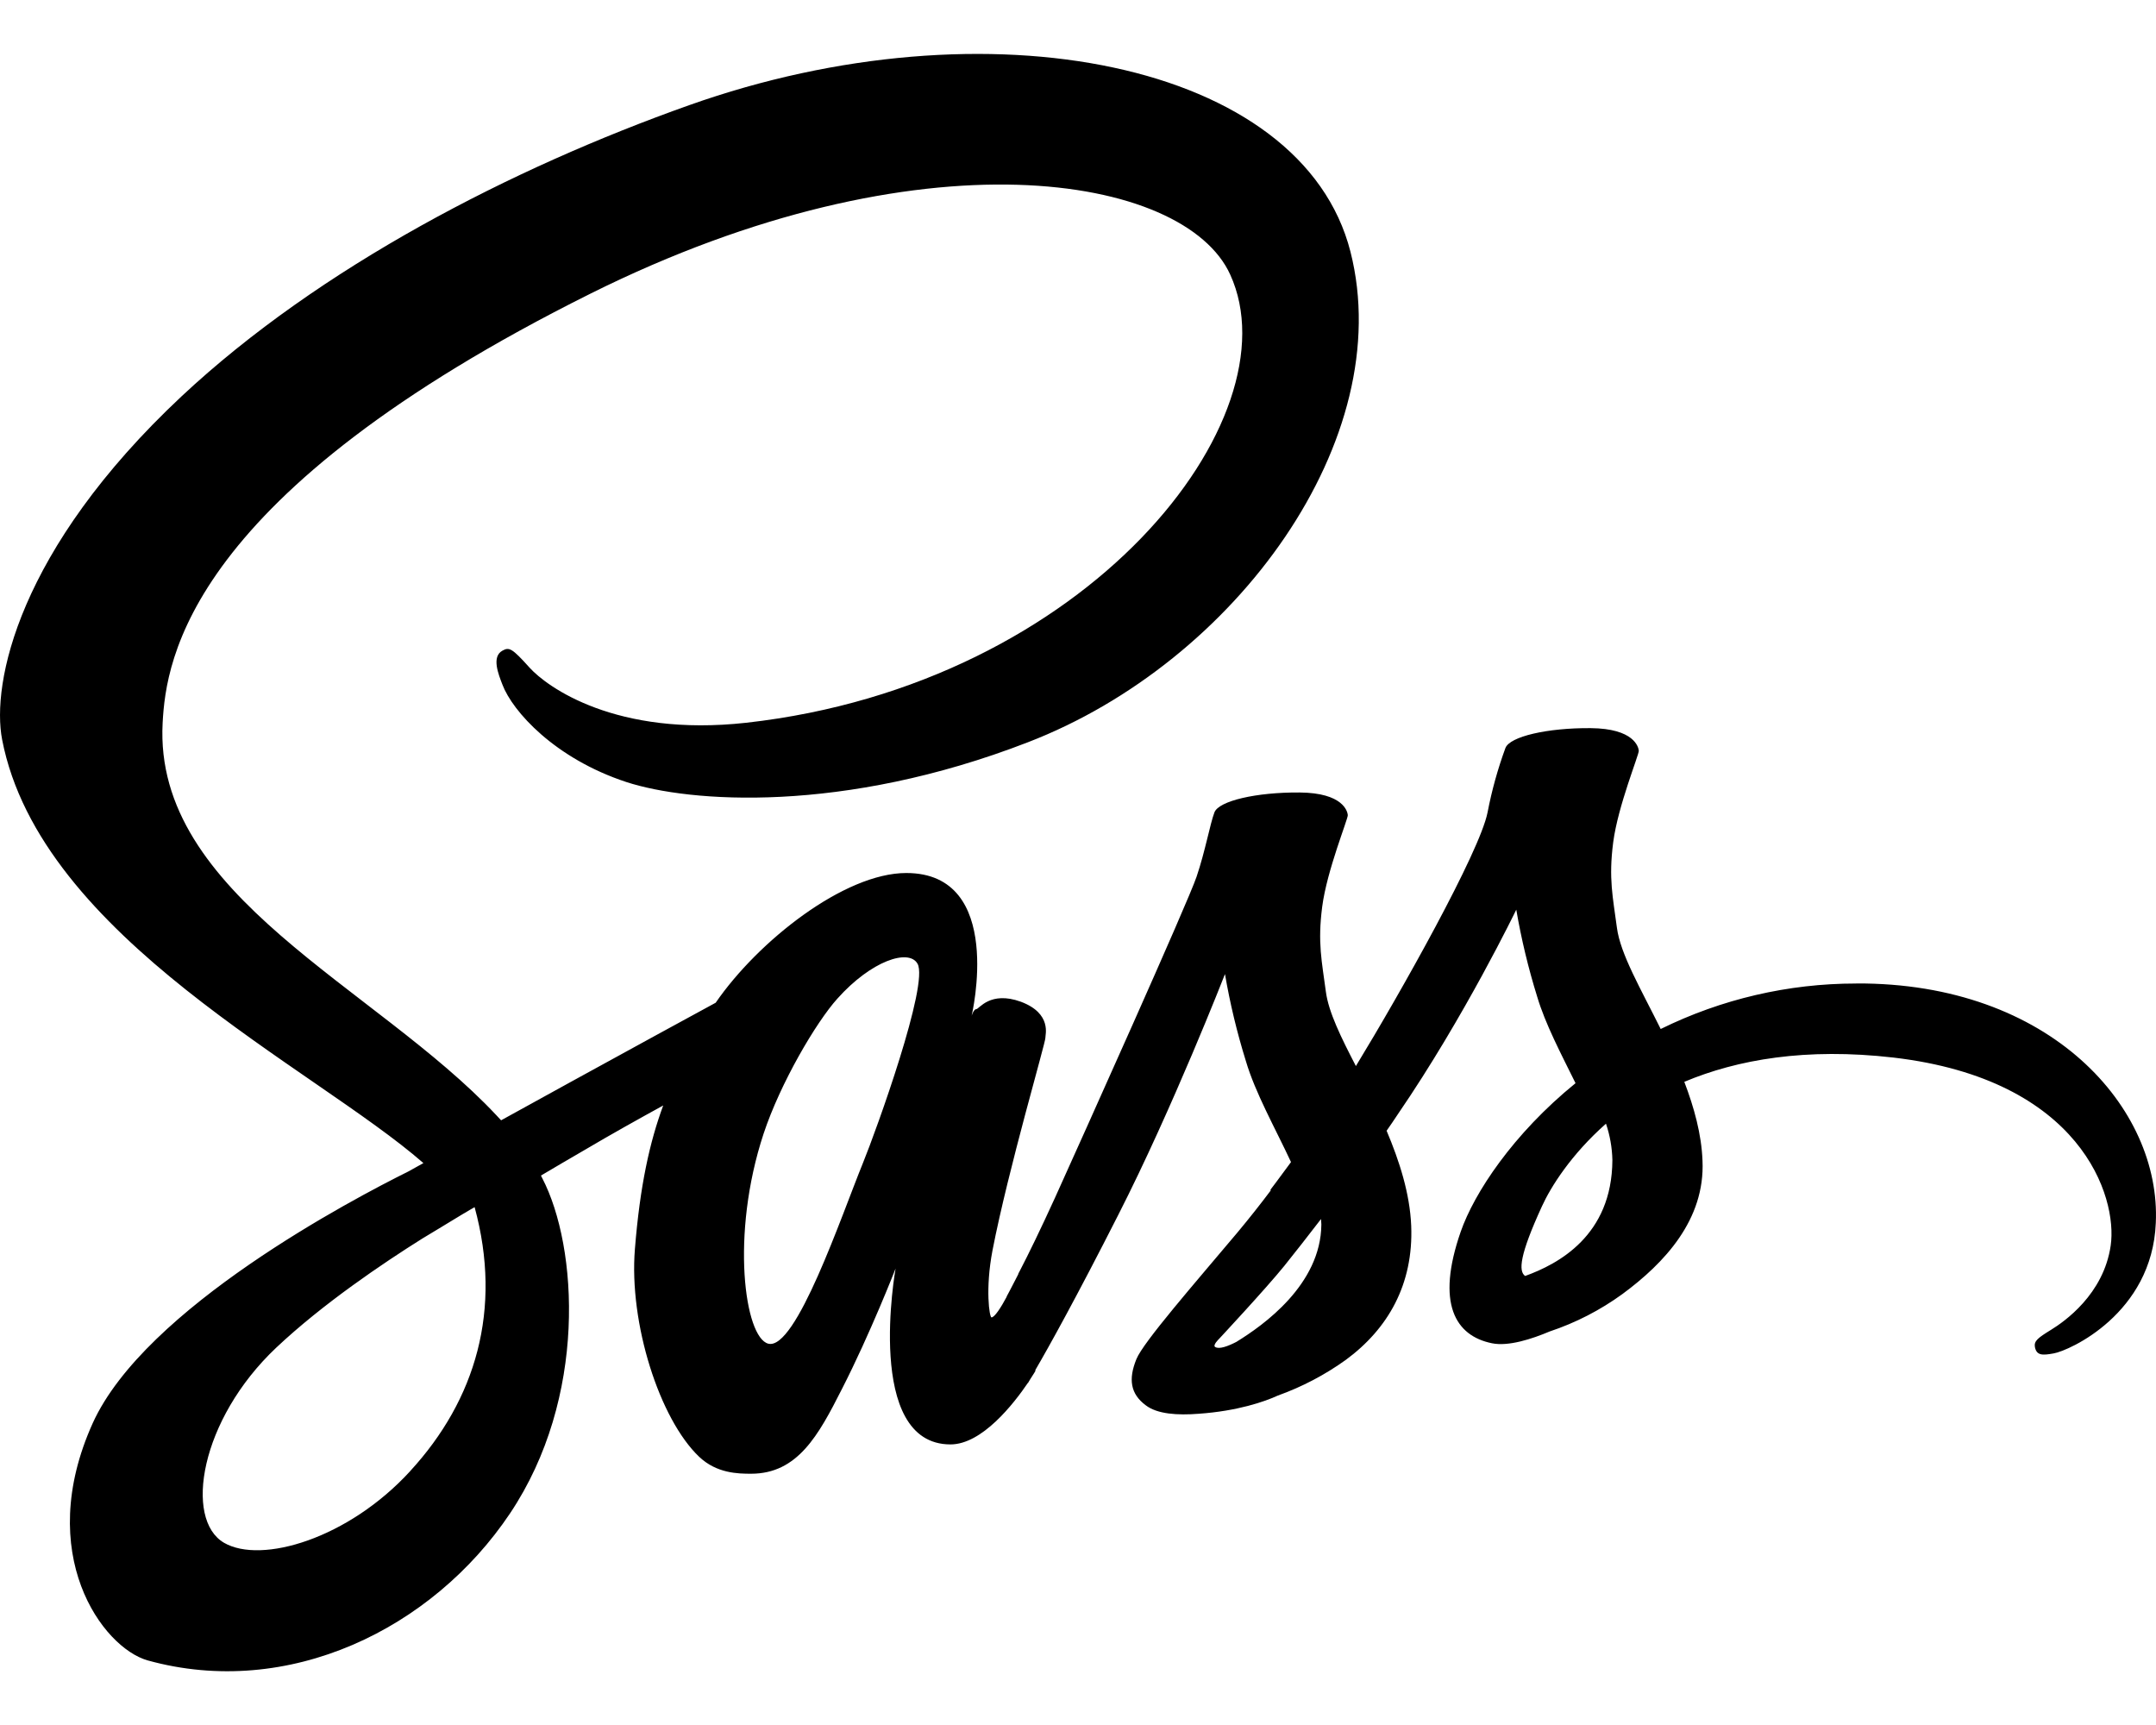
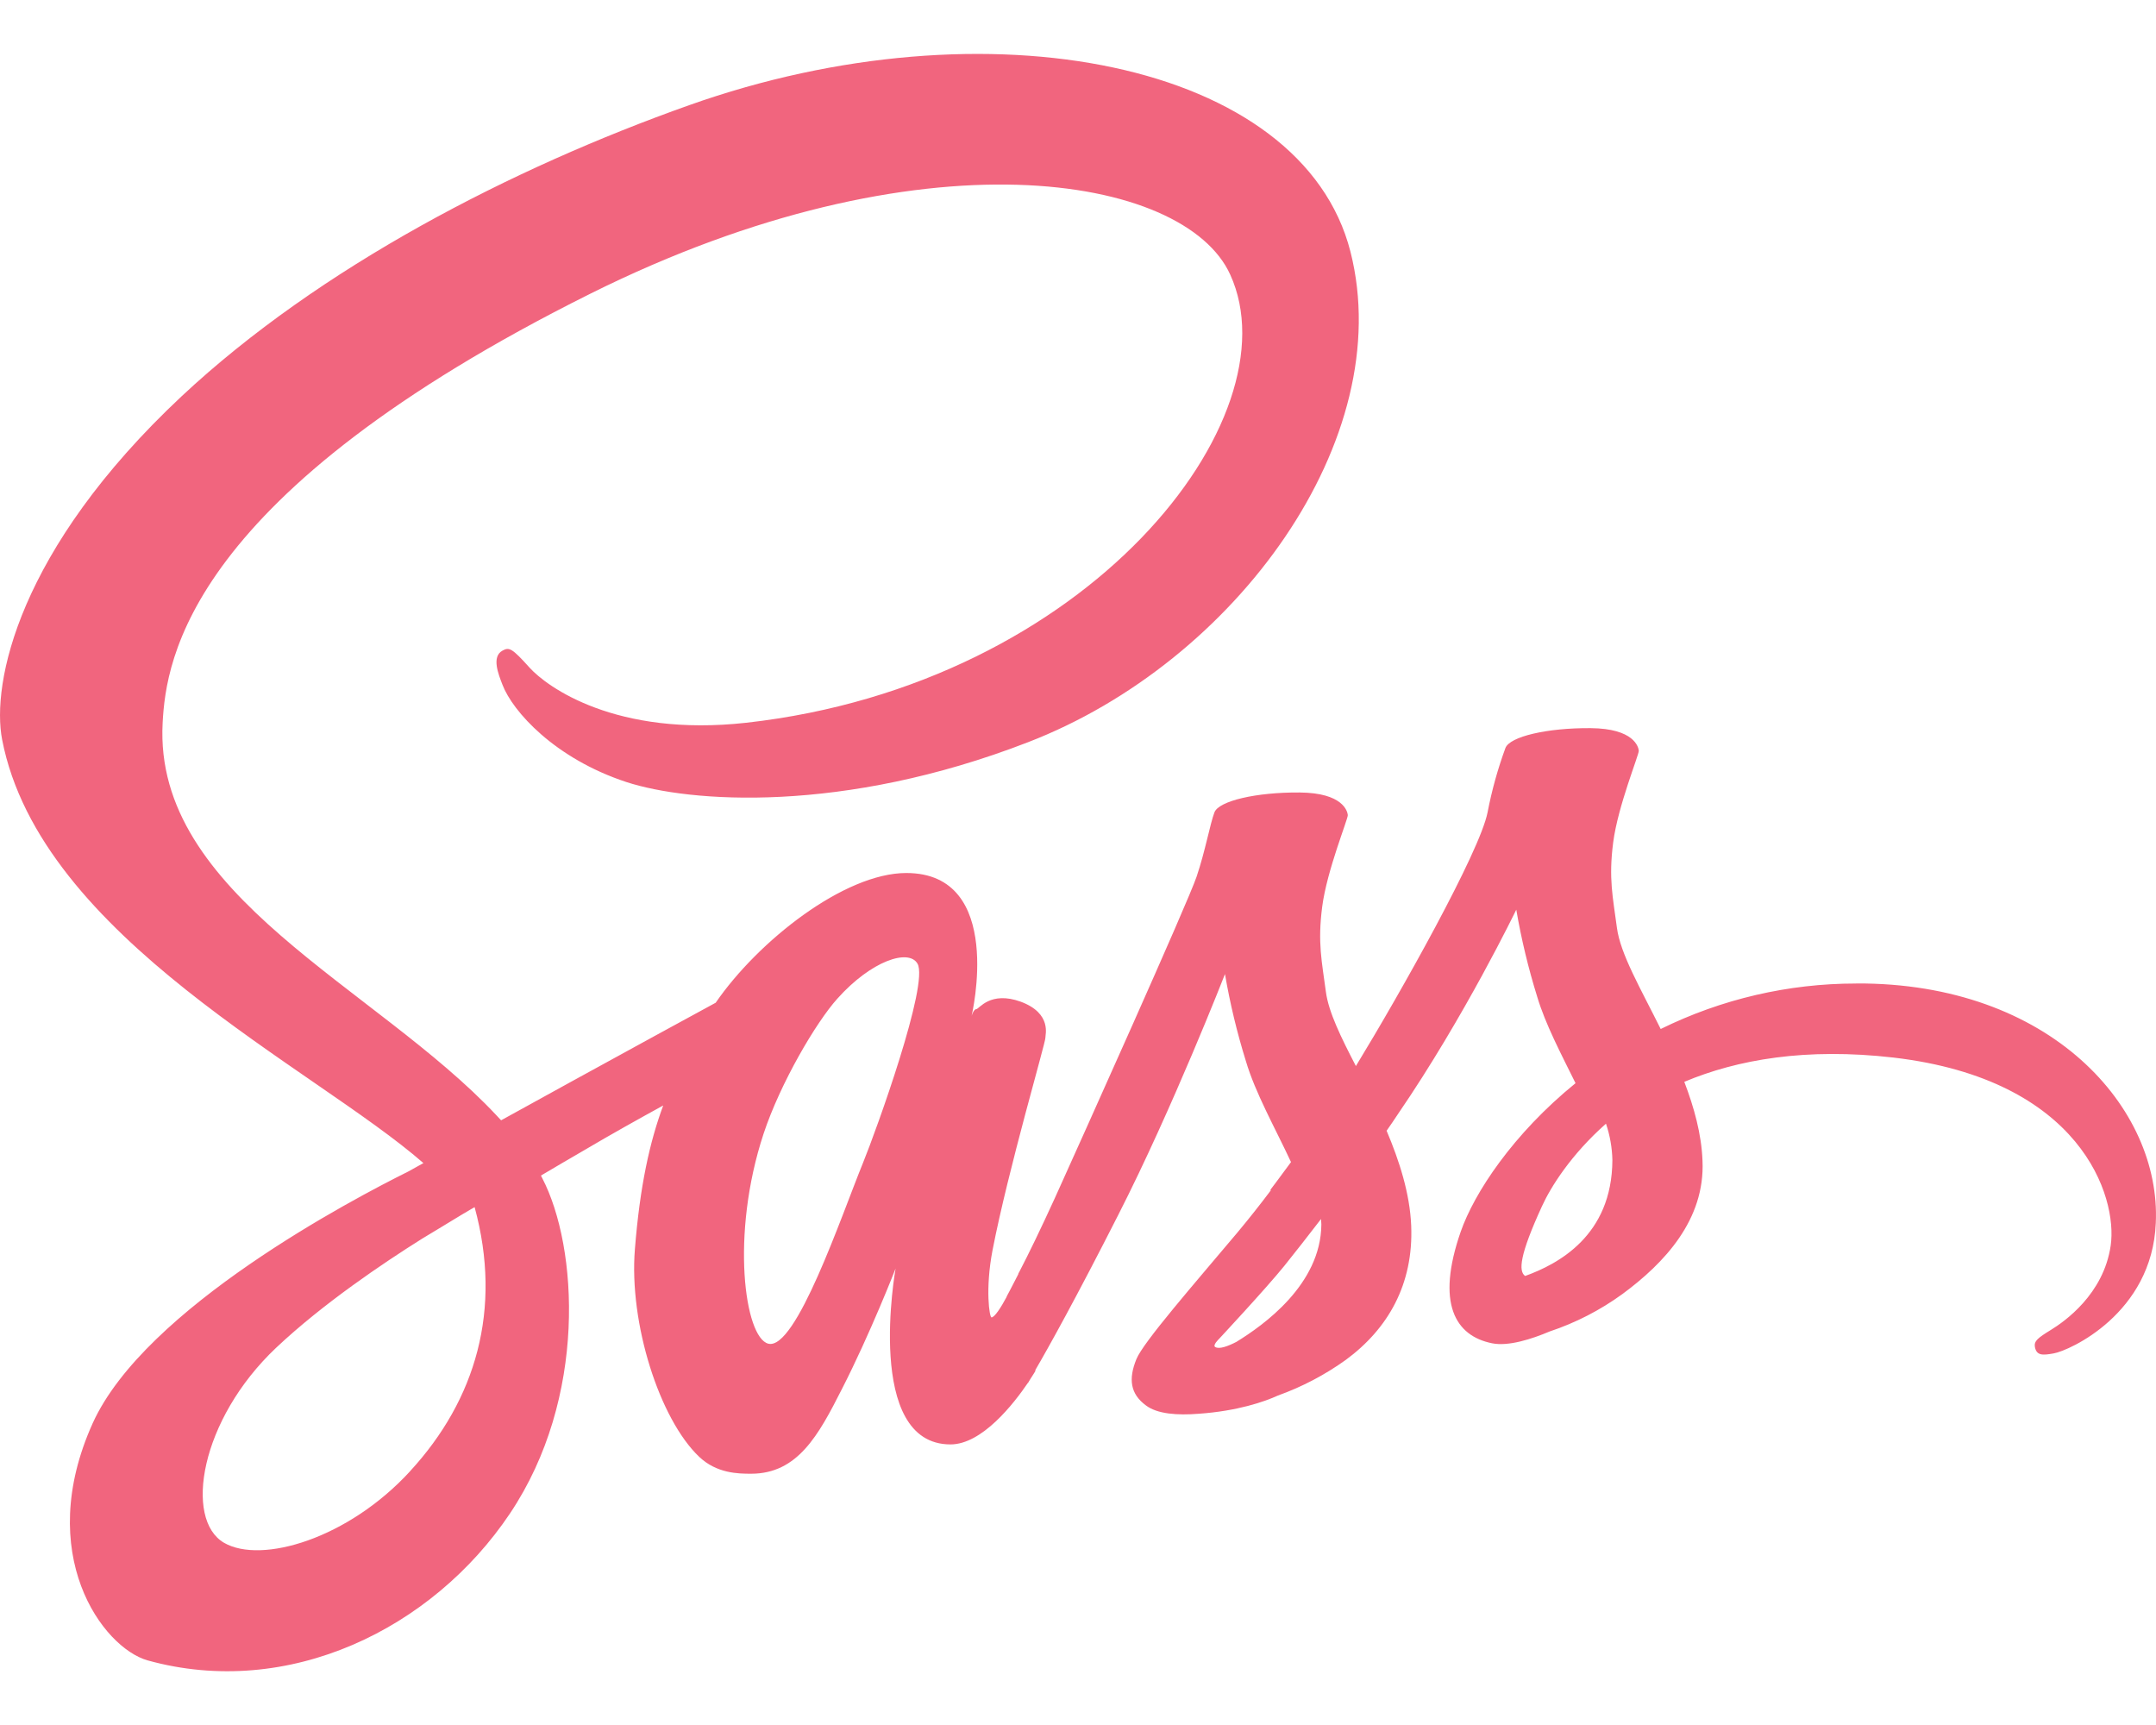
<svg xmlns="http://www.w3.org/2000/svg" viewBox="0 0 640 512">
-   <path d="M301.84 378.92c-.3.6-.6 1.08 0 0zm249.13-87a131.16 131.16 0 0 0-58 13.5c-5.9-11.9-12-22.3-13-30.1-1.2-9.1-2.5-14.5-1.1-25.3s7.7-26.1 7.6-27.2-1.4-6.6-14.3-6.7-24 2.5-25.29 5.9a122.83 122.83 0 0 0-5.3 19.1c-2.3 11.7-25.79 53.5-39.09 75.3-4.4-8.5-8.1-16-8.9-22-1.2-9.1-2.5-14.5-1.1-25.3s7.7-26.1 7.6-27.2-1.4-6.6-14.29-6.7-24 2.5-25.3 5.9-2.7 11.4-5.3 19.1-33.89 77.3-42.08 95.4c-4.2 9.2-7.8 16.6-10.4 21.6-.4.8-.7 1.3-.9 1.7.3-.5.5-1 .5-.8-2.2 4.3-3.5 6.7-3.5 6.7v.1c-1.7 3.2-3.6 6.1-4.5 6.1-.6 0-1.9-8.4.3-19.9 4.7-24.2 15.8-61.8 15.7-63.1-.1-.7 2.1-7.2-7.3-10.7-9.1-3.3-12.4 2.2-13.2 2.2s-1.4 2-1.4 2 10.1-42.4-19.39-42.4c-18.4 0-44 20.2-56.58 38.5-7.9 4.3-25 13.6-43 23.5-6.9 3.8-14 7.7-20.7 11.4-.5-.5-.9-1-1.4-1.5-35.79-38.2-101.87-65.2-99.07-116.5 1-18.7 7.5-67.8 127.07-127.4 98-48.8 176.35-35.4 189.84-5.6 19.4 42.5-41.89 121.6-143.66 133-38.79 4.3-59.18-10.7-64.28-16.3-5.3-5.9-6.1-6.2-8.1-5.1-3.3 1.8-1.2 7 0 10.1 3 7.9 15.5 21.9 36.79 28.9 18.7 6.1 64.18 9.5 119.17-11.8 61.78-23.8 109.87-90.1 95.77-145.6C386.52 18.32 293-.18 204.57 31.22c-52.69 18.7-109.67 48.1-150.66 86.4-48.69 45.6-56.48 85.3-53.28 101.9 11.39 58.9 92.57 97.3 125.06 125.7-1.6.9-3.1 1.7-4.5 2.5-16.29 8.1-78.18 40.5-93.67 74.7-17.5 38.8 2.9 66.6 16.29 70.4 41.79 11.6 84.58-9.3 107.57-43.6s20.2-79.1 9.6-99.5c-.1-.3-.3-.5-.4-.8 4.2-2.5 8.5-5 12.8-7.5 8.29-4.9 16.39-9.4 23.49-13.3-4 10.8-6.9 23.8-8.4 42.6-1.8 22 7.3 50.5 19.1 61.7 5.2 4.9 11.49 5 15.39 5 13.8 0 20-11.4 26.89-25 8.5-16.6 16-35.9 16-35.9s-9.4 52.2 16.3 52.2c9.39 0 18.79-12.1 23-18.3v.1s.2-.4.7-1.2c1-1.5 1.5-2.4 1.5-2.4v-.3c3.8-6.5 12.1-21.4 24.59-46 16.2-31.8 31.69-71.5 31.69-71.5a201.24 201.24 0 0 0 6.2 25.8c2.8 9.5 8.7 19.9 13.4 30-3.8 5.2-6.1 8.2-6.1 8.2a.31.31 0 0 0 .1.2c-3 4-6.4 8.3-9.9 12.5-12.79 15.2-28 32.6-30 37.6-2.4 5.9-1.8 10.3 2.8 13.7 3.4 2.6 9.4 3 15.69 2.5 11.5-.8 19.6-3.6 23.5-5.4a82.2 82.2 0 0 0 20.19-10.6c12.5-9.2 20.1-22.4 19.4-39.8-.4-9.6-3.5-19.2-7.3-28.2 1.1-1.6 2.3-3.3 3.4-5C434.8 301.72 450.1 270 450.1 270a201.24 201.24 0 0 0 6.2 25.8c2.4 8.1 7.09 17 11.39 25.7-18.59 15.1-30.09 32.6-34.09 44.1-7.4 21.3-1.6 30.9 9.3 33.1 4.9 1 11.9-1.3 17.1-3.5a79.46 79.46 0 0 0 21.59-11.1c12.5-9.2 24.59-22.1 23.79-39.6-.3-7.9-2.5-15.8-5.4-23.4 15.7-6.6 36.09-10.2 62.09-7.2 55.68 6.5 66.58 41.3 64.48 55.8s-13.8 22.6-17.7 25-5.1 3.3-4.8 5.1c.5 2.6 2.3 2.5 5.6 1.9 4.6-.8 29.19-11.8 30.29-38.7 1.6-34-31.09-71.4-89-71.1zm-429.18 144.7c-18.39 20.1-44.19 27.7-55.28 21.3C54.61 451 59.31 421.42 82 400c13.8-13 31.59-25 43.39-32.4 2.7-1.6 6.6-4 11.4-6.9.8-.5 1.2-.7 1.2-.7.9-.6 1.9-1.1 2.9-1.7 8.29 30.4.3 57.2-19.1 78.3zm134.36-91.4c-6.4 15.7-19.89 55.7-28.09 53.6-7-1.8-11.3-32.3-1.4-62.3 5-15.1 15.6-33.1 21.9-40.1 10.09-11.3 21.19-14.9 23.79-10.4 3.5 5.9-12.2 49.4-16.2 59.2zm111 53c-2.7 1.4-5.2 2.3-6.4 1.6-.9-.5 1.1-2.4 1.1-2.4s13.9-14.9 19.4-21.7c3.2-4 6.9-8.7 10.89-13.9 0 .5.1 1 .1 1.6-.13 17.9-17.32 30-25.12 34.8zm85.58-19.5c-2-1.4-1.7-6.1 5-20.7 2.6-5.7 8.59-15.3 19-24.5a36.18 36.18 0 0 1 1.9 10.8c-.1 22.5-16.2 30.9-25.89 34.4z" />
+   <path fill="#F1657E" d="M301.84 378.92c-.3.6-.6 1.08 0 0zm249.13-87a131.16 131.16 0 0 0-58 13.5c-5.9-11.9-12-22.3-13-30.1-1.2-9.1-2.5-14.5-1.1-25.3s7.7-26.1 7.6-27.2-1.4-6.6-14.3-6.7-24 2.5-25.29 5.9a122.83 122.83 0 0 0-5.3 19.1c-2.3 11.7-25.79 53.5-39.09 75.3-4.4-8.5-8.1-16-8.9-22-1.2-9.1-2.5-14.5-1.1-25.3s7.7-26.1 7.6-27.2-1.4-6.6-14.29-6.7-24 2.5-25.3 5.9-2.7 11.4-5.3 19.1-33.89 77.3-42.08 95.4c-4.2 9.2-7.8 16.6-10.4 21.6-.4.8-.7 1.3-.9 1.7.3-.5.5-1 .5-.8-2.2 4.3-3.5 6.7-3.5 6.7v.1c-1.7 3.2-3.6 6.1-4.5 6.1-.6 0-1.9-8.4.3-19.9 4.7-24.2 15.8-61.8 15.7-63.1-.1-.7 2.1-7.2-7.3-10.7-9.1-3.3-12.4 2.2-13.2 2.2s-1.4 2-1.4 2 10.1-42.4-19.39-42.4c-18.4 0-44 20.2-56.58 38.5-7.9 4.3-25 13.6-43 23.5-6.9 3.8-14 7.7-20.7 11.4-.5-.5-.9-1-1.4-1.5-35.79-38.2-101.87-65.2-99.07-116.5 1-18.7 7.5-67.8 127.07-127.4 98-48.8 176.35-35.4 189.84-5.6 19.4 42.5-41.89 121.6-143.66 133-38.79 4.3-59.18-10.7-64.28-16.3-5.3-5.9-6.1-6.2-8.1-5.1-3.3 1.8-1.2 7 0 10.1 3 7.9 15.5 21.9 36.79 28.9 18.7 6.1 64.18 9.5 119.17-11.8 61.78-23.8 109.87-90.1 95.77-145.6C386.52 18.32 293-.18 204.57 31.22c-52.69 18.7-109.67 48.1-150.66 86.4-48.69 45.6-56.48 85.3-53.28 101.9 11.39 58.9 92.57 97.3 125.06 125.7-1.6.9-3.1 1.7-4.5 2.5-16.29 8.1-78.18 40.5-93.67 74.7-17.5 38.8 2.9 66.6 16.29 70.4 41.79 11.6 84.58-9.3 107.57-43.6s20.2-79.1 9.6-99.5c-.1-.3-.3-.5-.4-.8 4.2-2.5 8.5-5 12.8-7.5 8.29-4.9 16.39-9.4 23.49-13.3-4 10.8-6.9 23.8-8.4 42.6-1.8 22 7.3 50.5 19.1 61.7 5.2 4.9 11.49 5 15.39 5 13.8 0 20-11.4 26.89-25 8.5-16.6 16-35.9 16-35.9s-9.4 52.2 16.3 52.2c9.39 0 18.79-12.1 23-18.3v.1s.2-.4.7-1.2c1-1.5 1.5-2.4 1.5-2.4v-.3c3.8-6.5 12.1-21.4 24.59-46 16.2-31.8 31.69-71.5 31.69-71.5a201.24 201.24 0 0 0 6.2 25.8c2.8 9.5 8.7 19.9 13.4 30-3.8 5.2-6.1 8.2-6.1 8.2a.31.31 0 0 0 .1.2c-3 4-6.4 8.3-9.9 12.5-12.79 15.2-28 32.6-30 37.6-2.4 5.9-1.8 10.3 2.8 13.7 3.4 2.6 9.4 3 15.69 2.5 11.5-.8 19.6-3.6 23.5-5.4a82.2 82.2 0 0 0 20.19-10.6c12.5-9.2 20.1-22.4 19.4-39.8-.4-9.6-3.5-19.2-7.3-28.2 1.1-1.6 2.3-3.3 3.4-5C434.8 301.72 450.1 270 450.1 270a201.24 201.24 0 0 0 6.2 25.8c2.4 8.1 7.09 17 11.39 25.7-18.59 15.1-30.09 32.6-34.09 44.1-7.4 21.3-1.6 30.9 9.3 33.1 4.9 1 11.9-1.3 17.1-3.5a79.46 79.46 0 0 0 21.59-11.1c12.5-9.2 24.59-22.1 23.79-39.6-.3-7.9-2.5-15.8-5.4-23.4 15.7-6.6 36.09-10.2 62.09-7.2 55.68 6.5 66.58 41.3 64.48 55.8s-13.8 22.6-17.7 25-5.1 3.3-4.8 5.1c.5 2.6 2.3 2.5 5.6 1.9 4.6-.8 29.19-11.8 30.29-38.7 1.6-34-31.09-71.4-89-71.1zm-429.18 144.7c-18.39 20.1-44.19 27.7-55.28 21.3C54.61 451 59.31 421.42 82 400c13.8-13 31.59-25 43.39-32.4 2.7-1.6 6.6-4 11.4-6.9.8-.5 1.2-.7 1.2-.7.9-.6 1.9-1.1 2.9-1.7 8.29 30.4.3 57.2-19.1 78.3zm134.36-91.4c-6.4 15.7-19.89 55.7-28.09 53.6-7-1.8-11.3-32.3-1.4-62.3 5-15.1 15.6-33.1 21.9-40.1 10.09-11.3 21.19-14.9 23.79-10.4 3.5 5.9-12.2 49.4-16.2 59.2zm111 53c-2.7 1.4-5.2 2.3-6.4 1.6-.9-.5 1.1-2.4 1.1-2.4s13.9-14.9 19.4-21.7c3.2-4 6.9-8.7 10.89-13.9 0 .5.1 1 .1 1.6-.13 17.9-17.32 30-25.12 34.8zm85.58-19.5c-2-1.4-1.7-6.1 5-20.7 2.6-5.7 8.59-15.3 19-24.5a36.18 36.18 0 0 1 1.9 10.8c-.1 22.5-16.2 30.9-25.89 34.4z" />
</svg>
